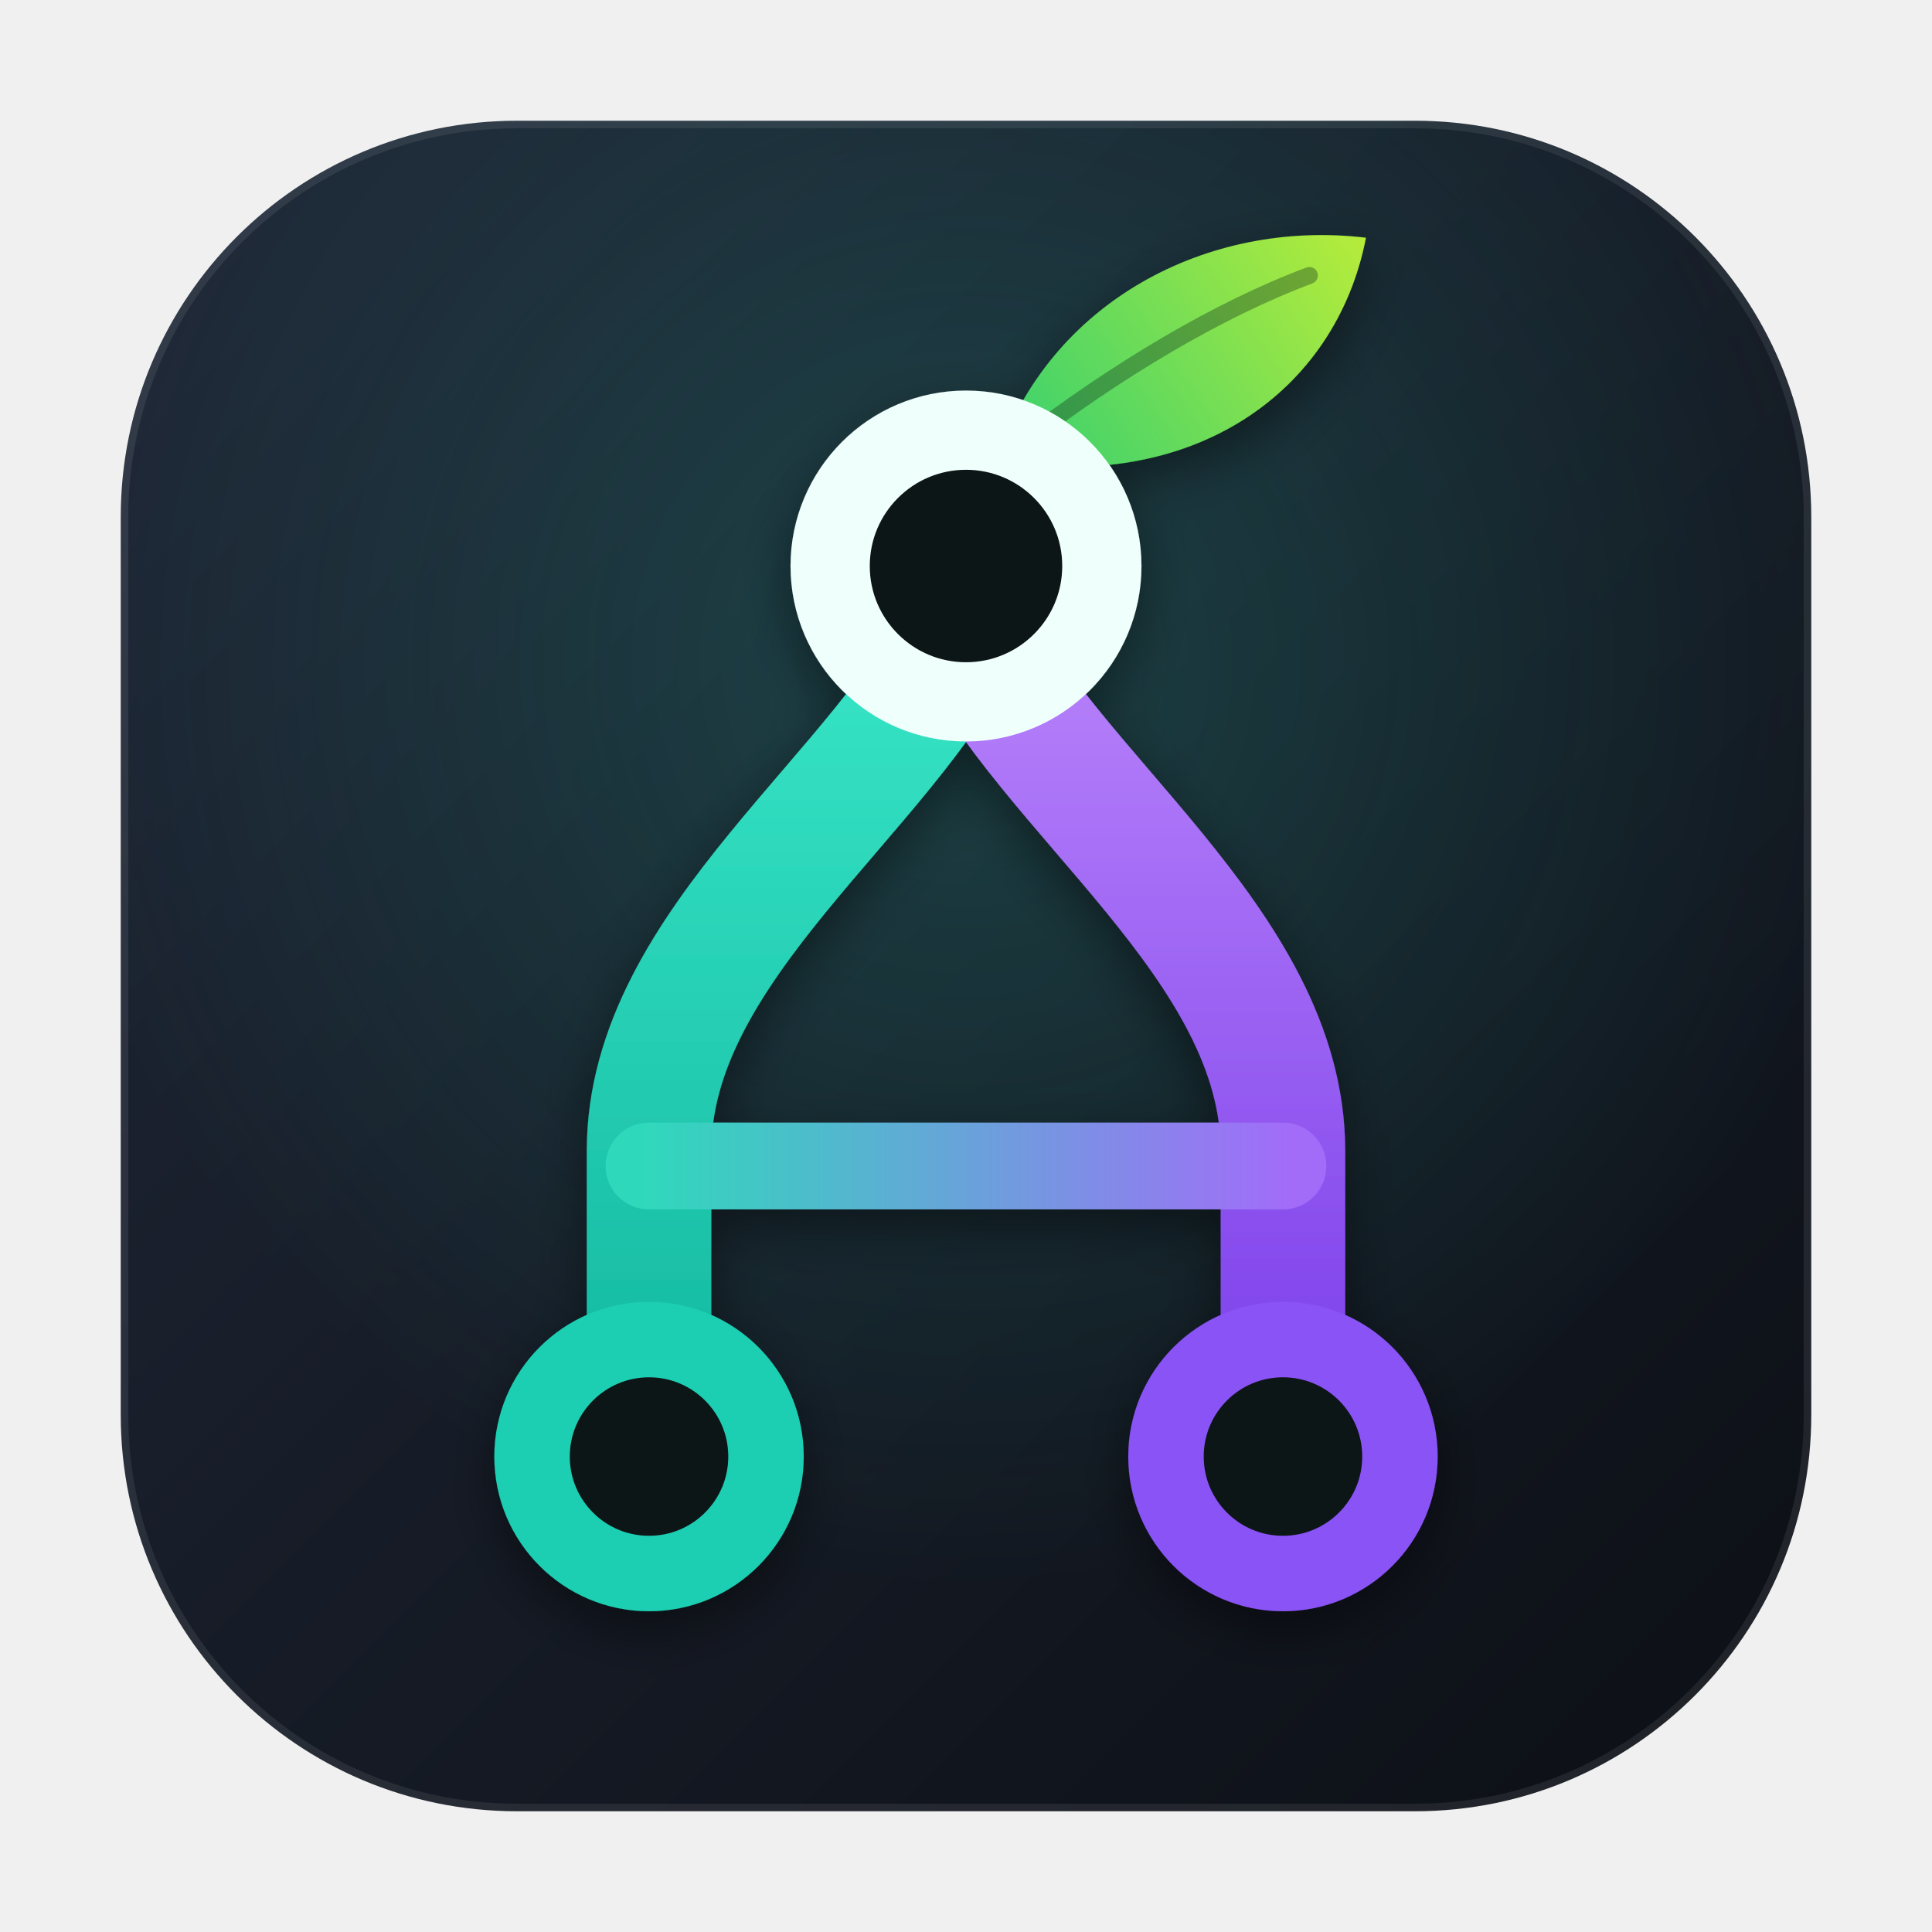
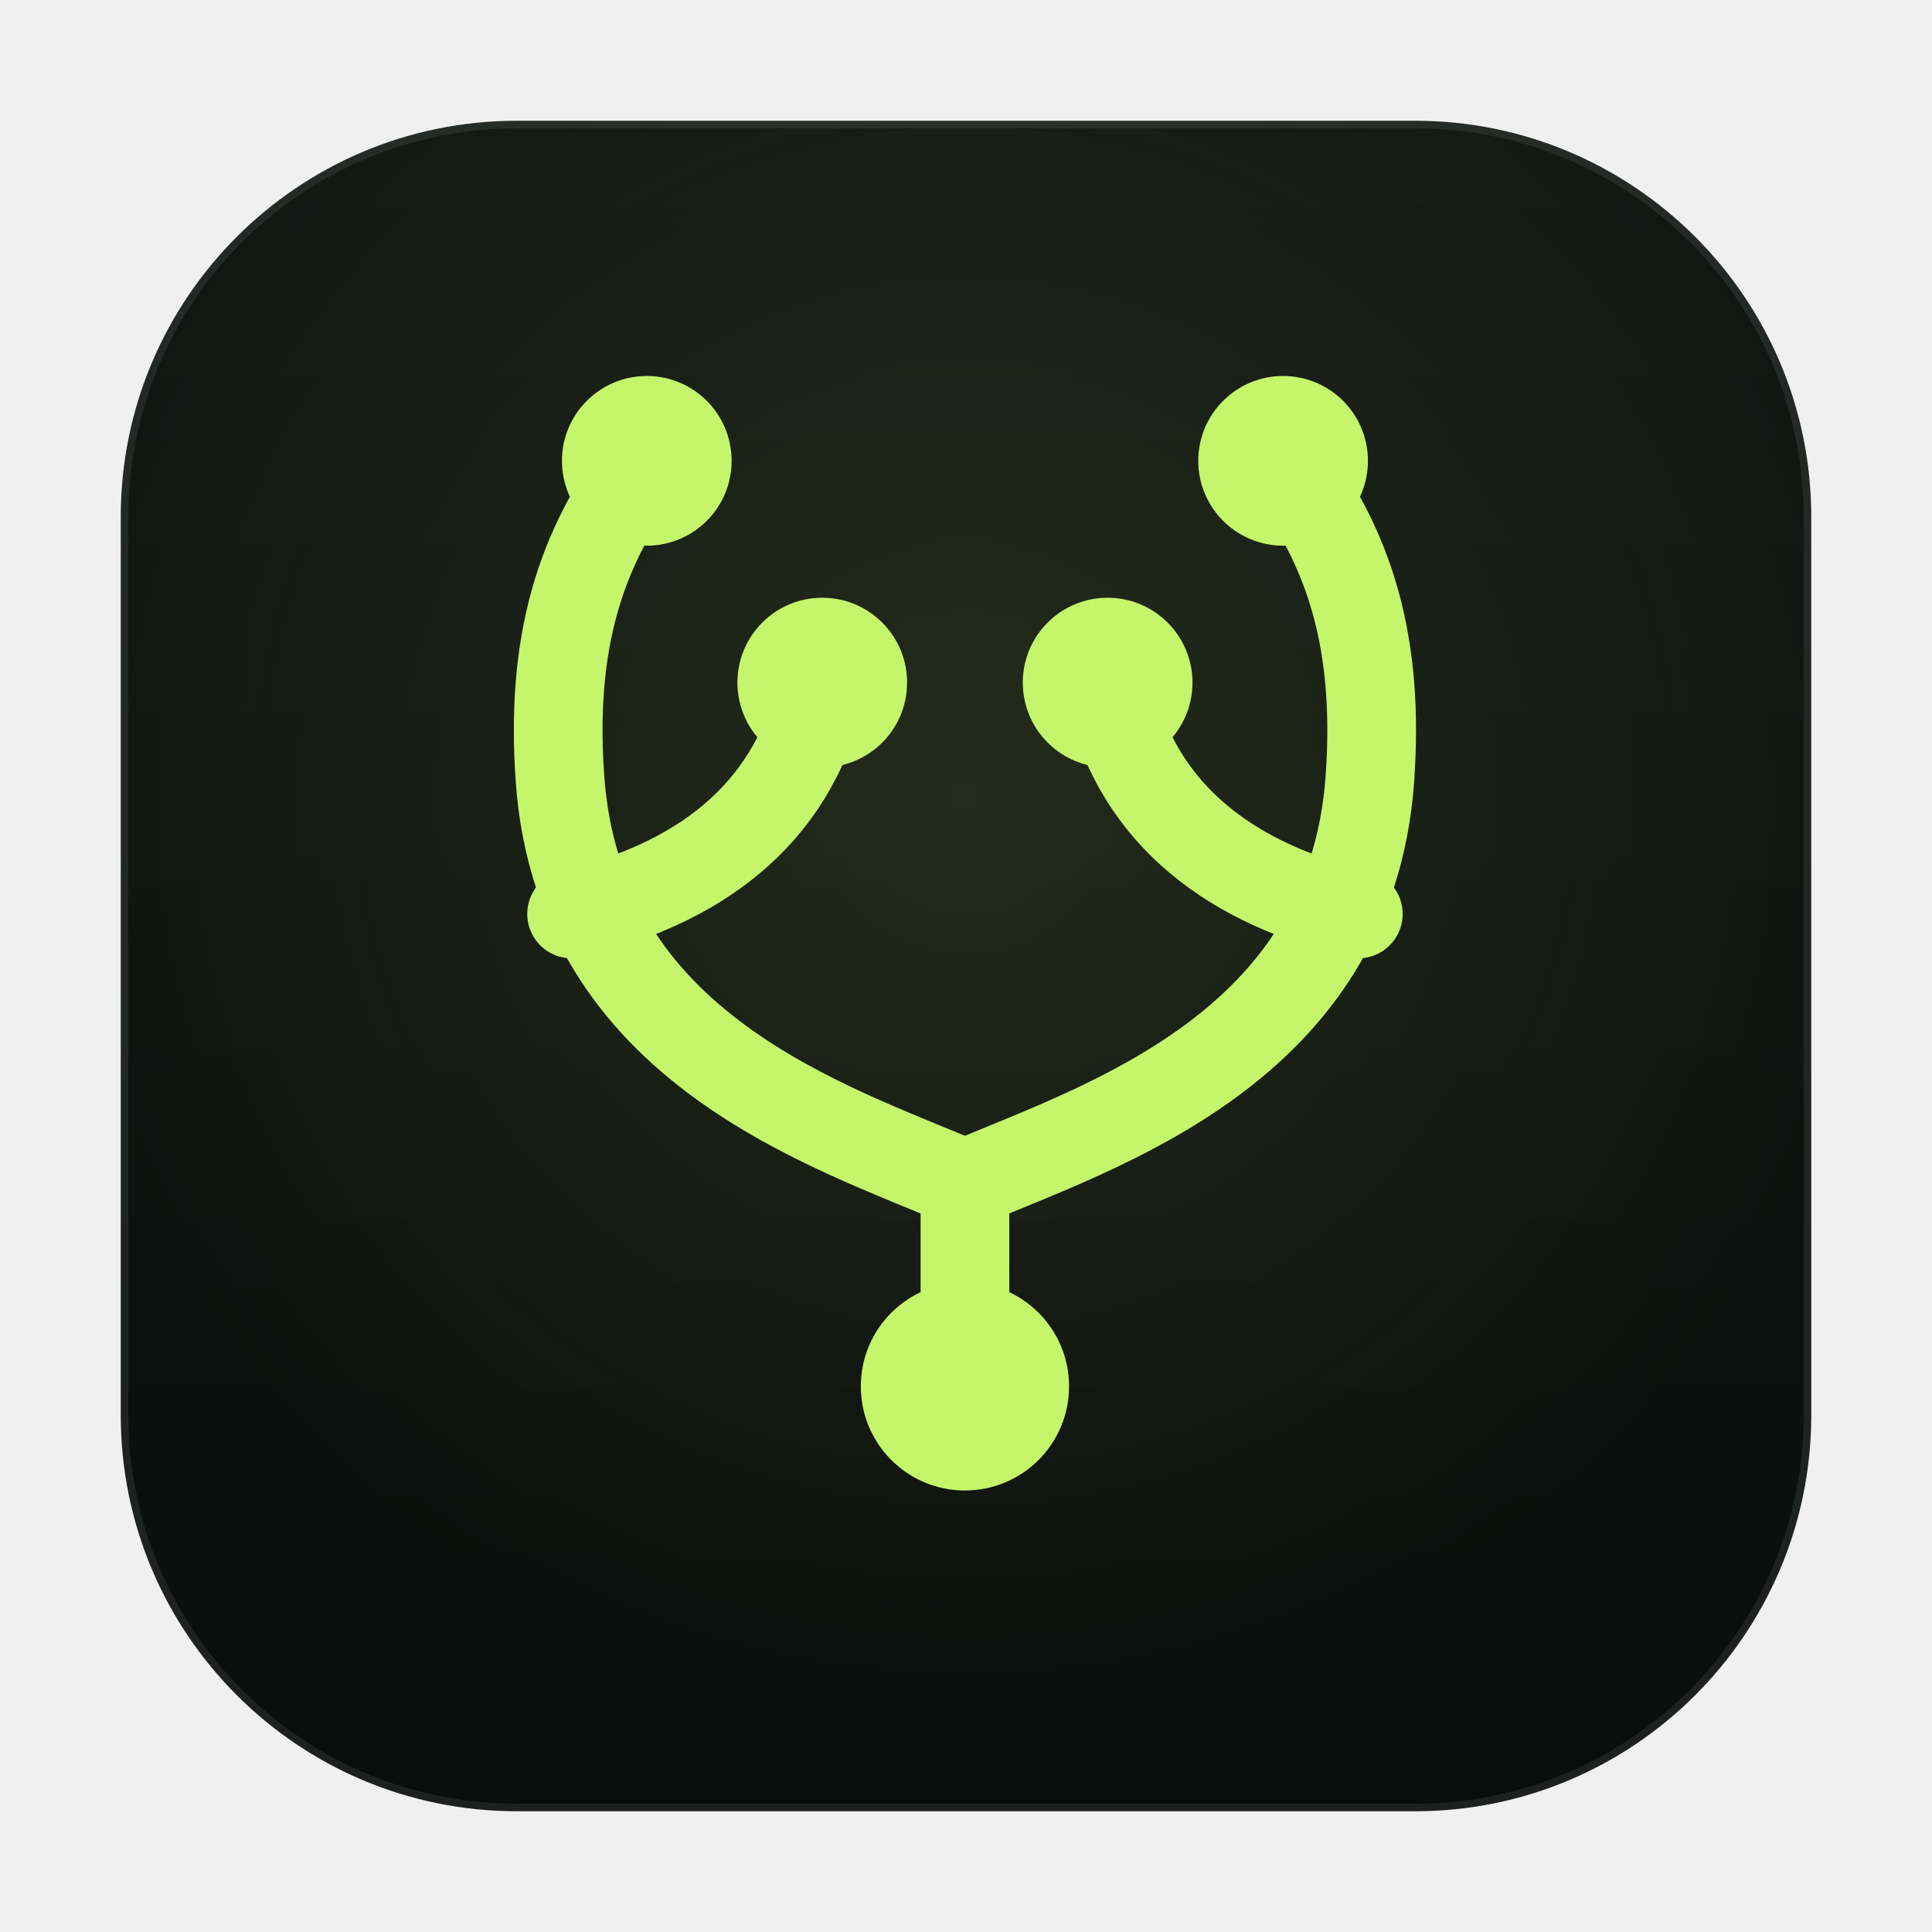
<svg xmlns="http://www.w3.org/2000/svg" width="1024" height="1024" viewBox="0 0 1024 1024">
  <defs>
-     <linearGradient id="bg" x1="0" y1="0" x2="1" y2="1">
-       <stop offset="0" stop-color="#202838" />
-       <stop offset="1" stop-color="#0c0f15" />
+     <linearGradient id="bg" x1="0" y1="0" x2="0" y2="1">
+       <stop offset="0" stop-color="#121714" />
+       <stop offset="1" stop-color="#0A0D0C" />
    </linearGradient>
-     <radialGradient id="glow" cx="0.5" cy="0.32" r="0.55">
-       <stop offset="0" stop-color="#2ee6c5" stop-opacity="0.18" />
-       <stop offset="1" stop-color="#2ee6c5" stop-opacity="0" />
+     <radialGradient id="glow" cx="0.5" cy="0.4" r="0.55">
+       <stop offset="0" stop-color="#C5F56A" stop-opacity="0.11" />
+       <stop offset="1" stop-color="#C5F56A" stop-opacity="0" />
    </radialGradient>
-     <linearGradient id="l" gradientUnits="userSpaceOnUse" x1="0" y1="800" x2="0" y2="280">
-       <stop offset="0" stop-color="#0fb39c" />
-       <stop offset="1" stop-color="#3cebcb" />
-     </linearGradient>
-     <linearGradient id="r" gradientUnits="userSpaceOnUse" x1="0" y1="800" x2="0" y2="280">
-       <stop offset="0" stop-color="#7437e8" />
-       <stop offset="1" stop-color="#c08bfd" />
-     </linearGradient>
-     <linearGradient id="bar" gradientUnits="userSpaceOnUse" x1="340" y1="0" x2="684" y2="0">
-       <stop offset="0" stop-color="#2fd9bb" />
-       <stop offset="1" stop-color="#a26cf9" />
-     </linearGradient>
-     <linearGradient id="leaf" gradientUnits="userSpaceOnUse" x1="530" y1="250" x2="720" y2="120">
-       <stop offset="0" stop-color="#34d070" />
-       <stop offset="1" stop-color="#b6ec3a" />
-     </linearGradient>
-     <filter id="sh" x="-20%" y="-20%" width="140%" height="140%">
-       <feDropShadow dx="0" dy="10" stdDeviation="14" flood-color="#000" flood-opacity="0.45" />
-     </filter>
  </defs>
  <rect x="64" y="64" width="896" height="896" rx="210" fill="url(#bg)" />
  <rect x="64" y="64" width="896" height="896" rx="210" fill="url(#glow)" />
  <rect x="66" y="66" width="892" height="892" rx="208" fill="none" stroke="#ffffff" stroke-opacity="0.08" stroke-width="4" />
-   <g filter="url(#sh)">
-     <path d="M344 772 V610 C344 500 470 420 512 330" stroke="url(#l)" stroke-width="66" stroke-linecap="round" fill="none" />
-     <path d="M680 772 V610 C680 500 554 420 512 330" stroke="url(#r)" stroke-width="66" stroke-linecap="round" fill="none" />
-     <path d="M344 618 H680" stroke="url(#bar)" stroke-width="46" stroke-linecap="round" fill="none" />
-     <path d="M528 244 C556 160 640 116 724 126 C708 208 632 262 528 244 Z" fill="url(#leaf)" />
-     <path d="M540 236 C592 196 646 164 694 146" stroke="#0c2a17" stroke-opacity="0.35" stroke-width="9" stroke-linecap="round" fill="none" />
-     <circle cx="512" cy="300" r="72" fill="#0e1218" stroke="#effffb" stroke-width="42" />
-     <circle cx="344" cy="772" r="62" fill="#0e1218" stroke="#1fcfb2" stroke-width="40" />
-     <circle cx="680" cy="772" r="62" fill="#0e1218" stroke="#8a52f5" stroke-width="40" />
+   <g transform="translate(184.4 167.6) scale(10.22)" color="#C5F56A">
+     <g fill="none" stroke="currentColor" stroke-width="4.6" stroke-linecap="round">
+       <path d="M32 55V45" />
+       <path d="M32 45C25 42 12 38 11 24C10.5 17 12 12 15.5 7.5" />
+       <path d="M32 45C39 42 52 38 53 24C53.5 17 52 12 48.5 7.5" />
+       <path d="M11.6 31C18 29.5 23 26 24.5 19.5" />
+       <path d="M52.4 31C46 29.5 41 26 39.5 19.5" />
+     </g>
+     <g fill="currentColor">
+       <circle cx="15.5" cy="7.5" r="4.4" />
+       <circle cx="48.5" cy="7.5" r="4.4" />
+       <circle cx="24.6" cy="19" r="4.4" />
+       <circle cx="39.4" cy="19" r="4.4" />
+       <circle cx="32" cy="55.5" r="5.4" />
+     </g>
  </g>
</svg>
